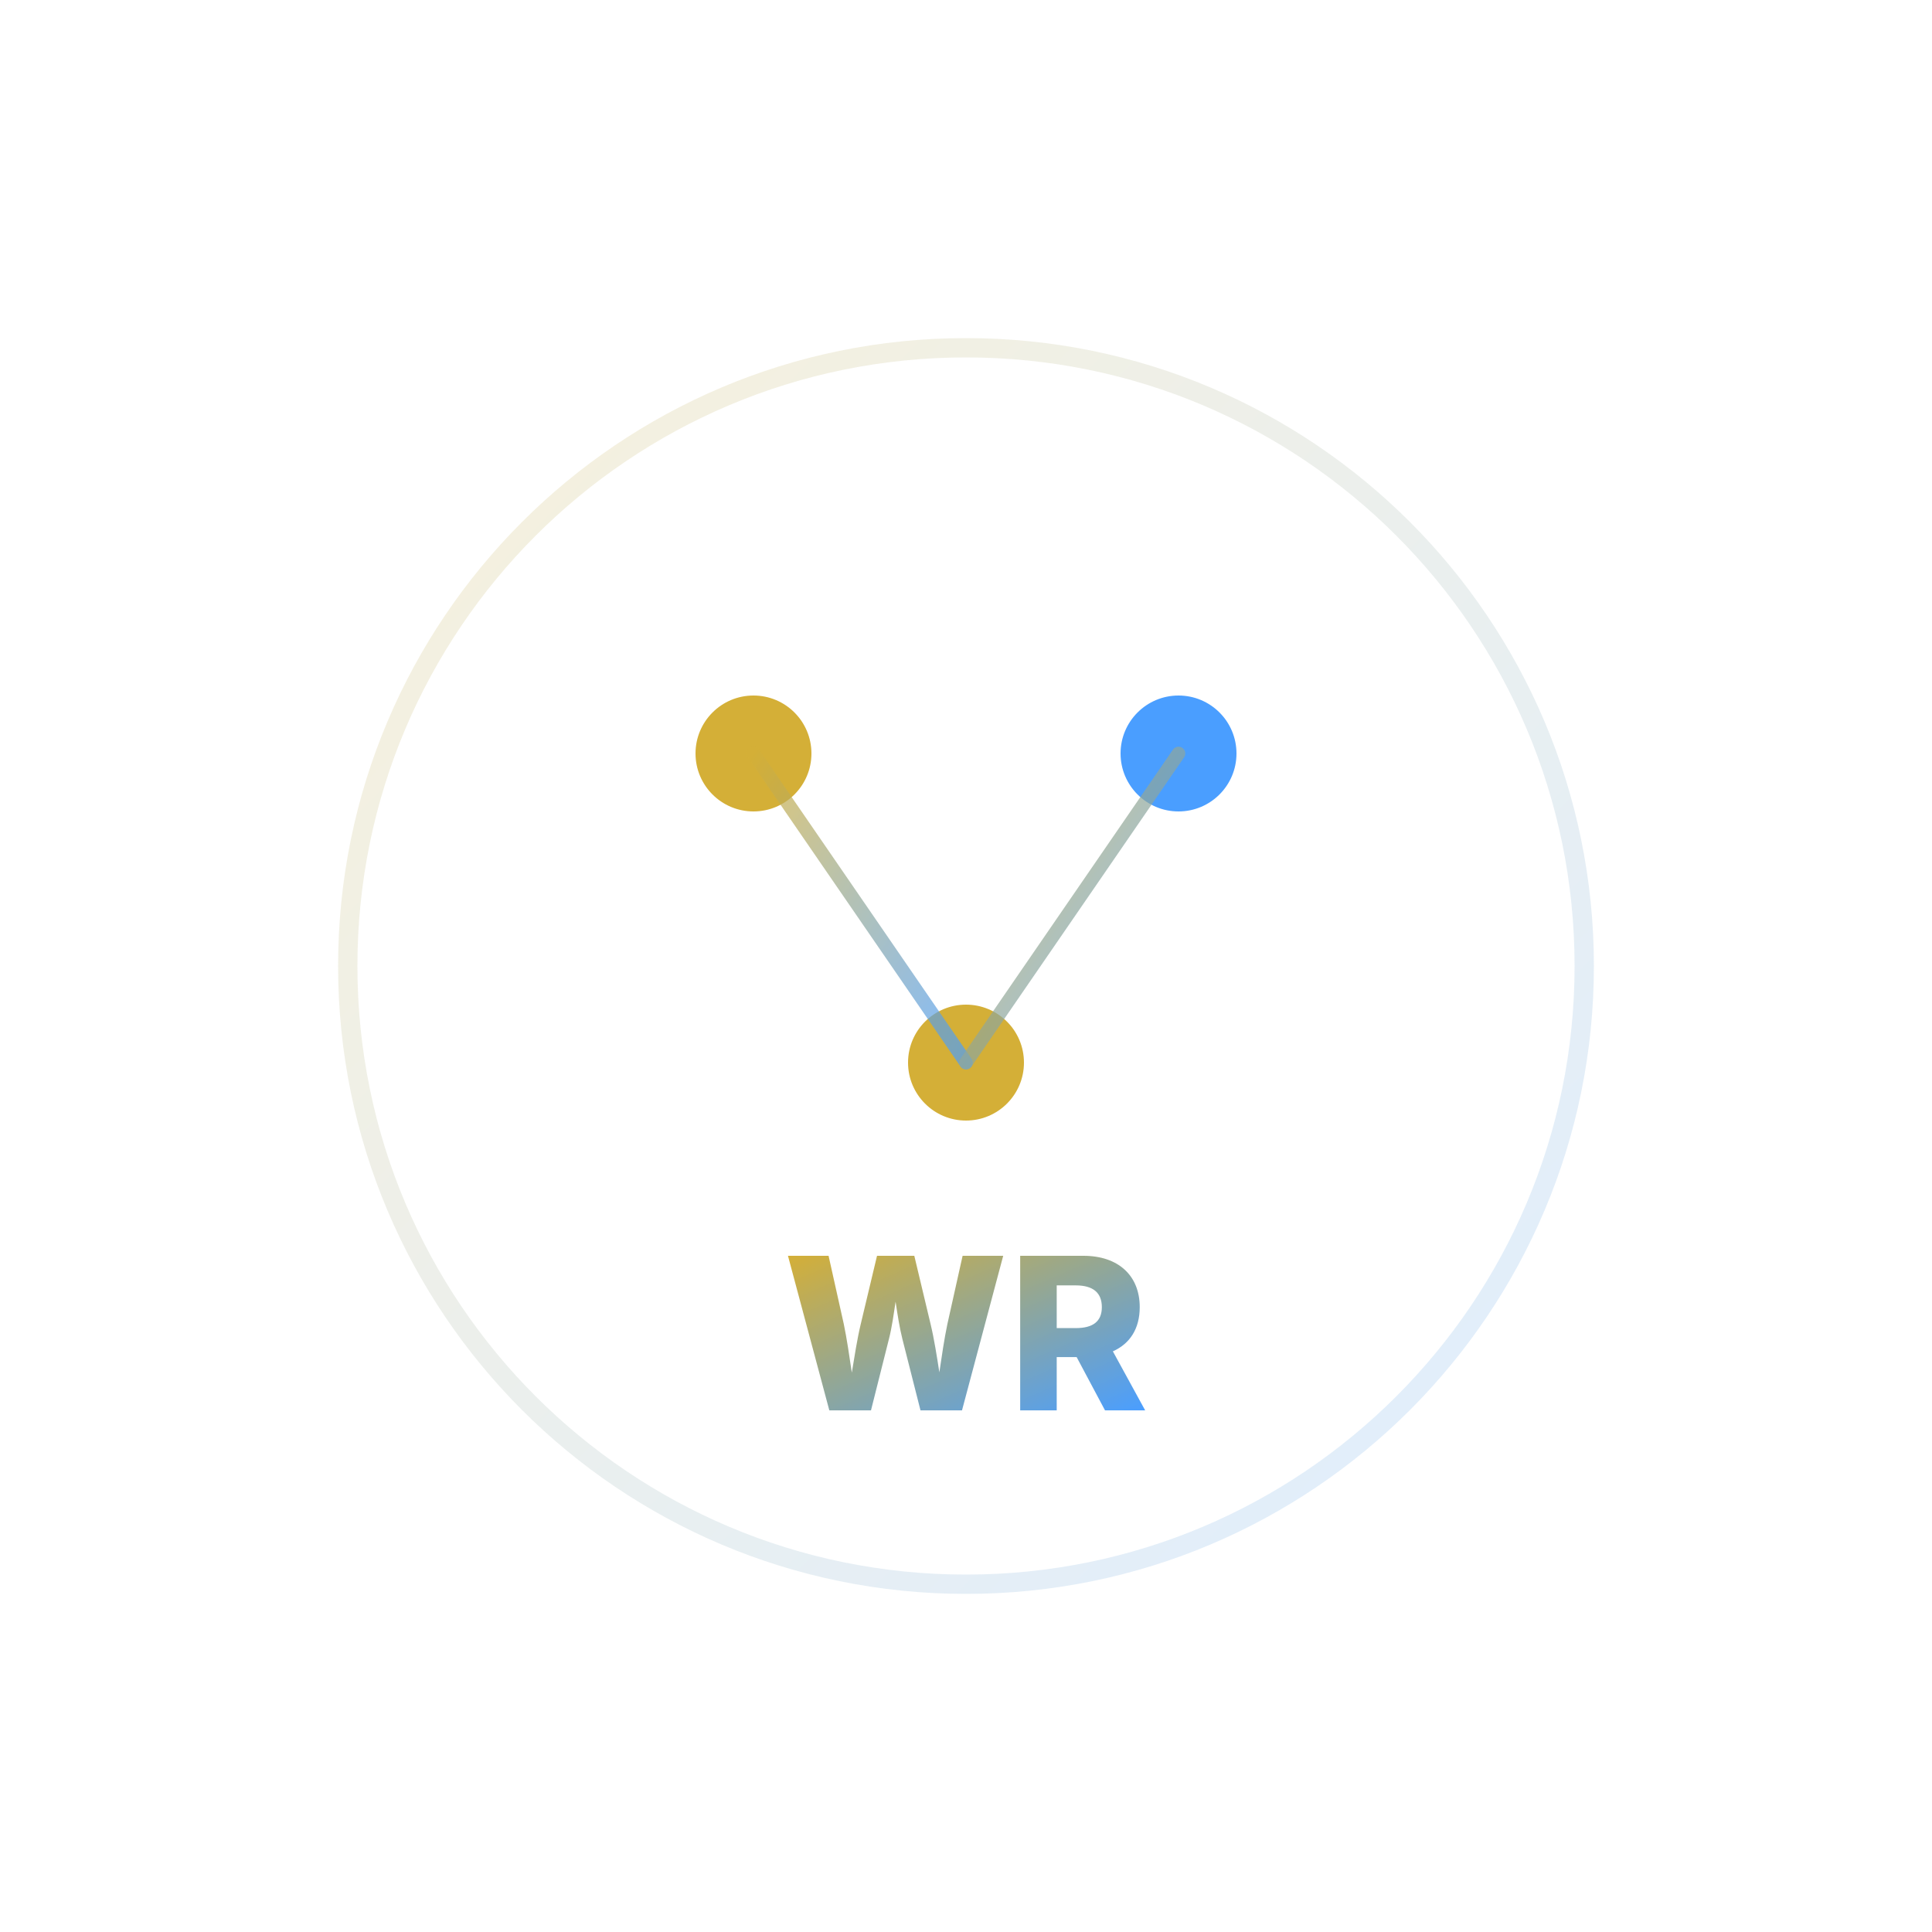
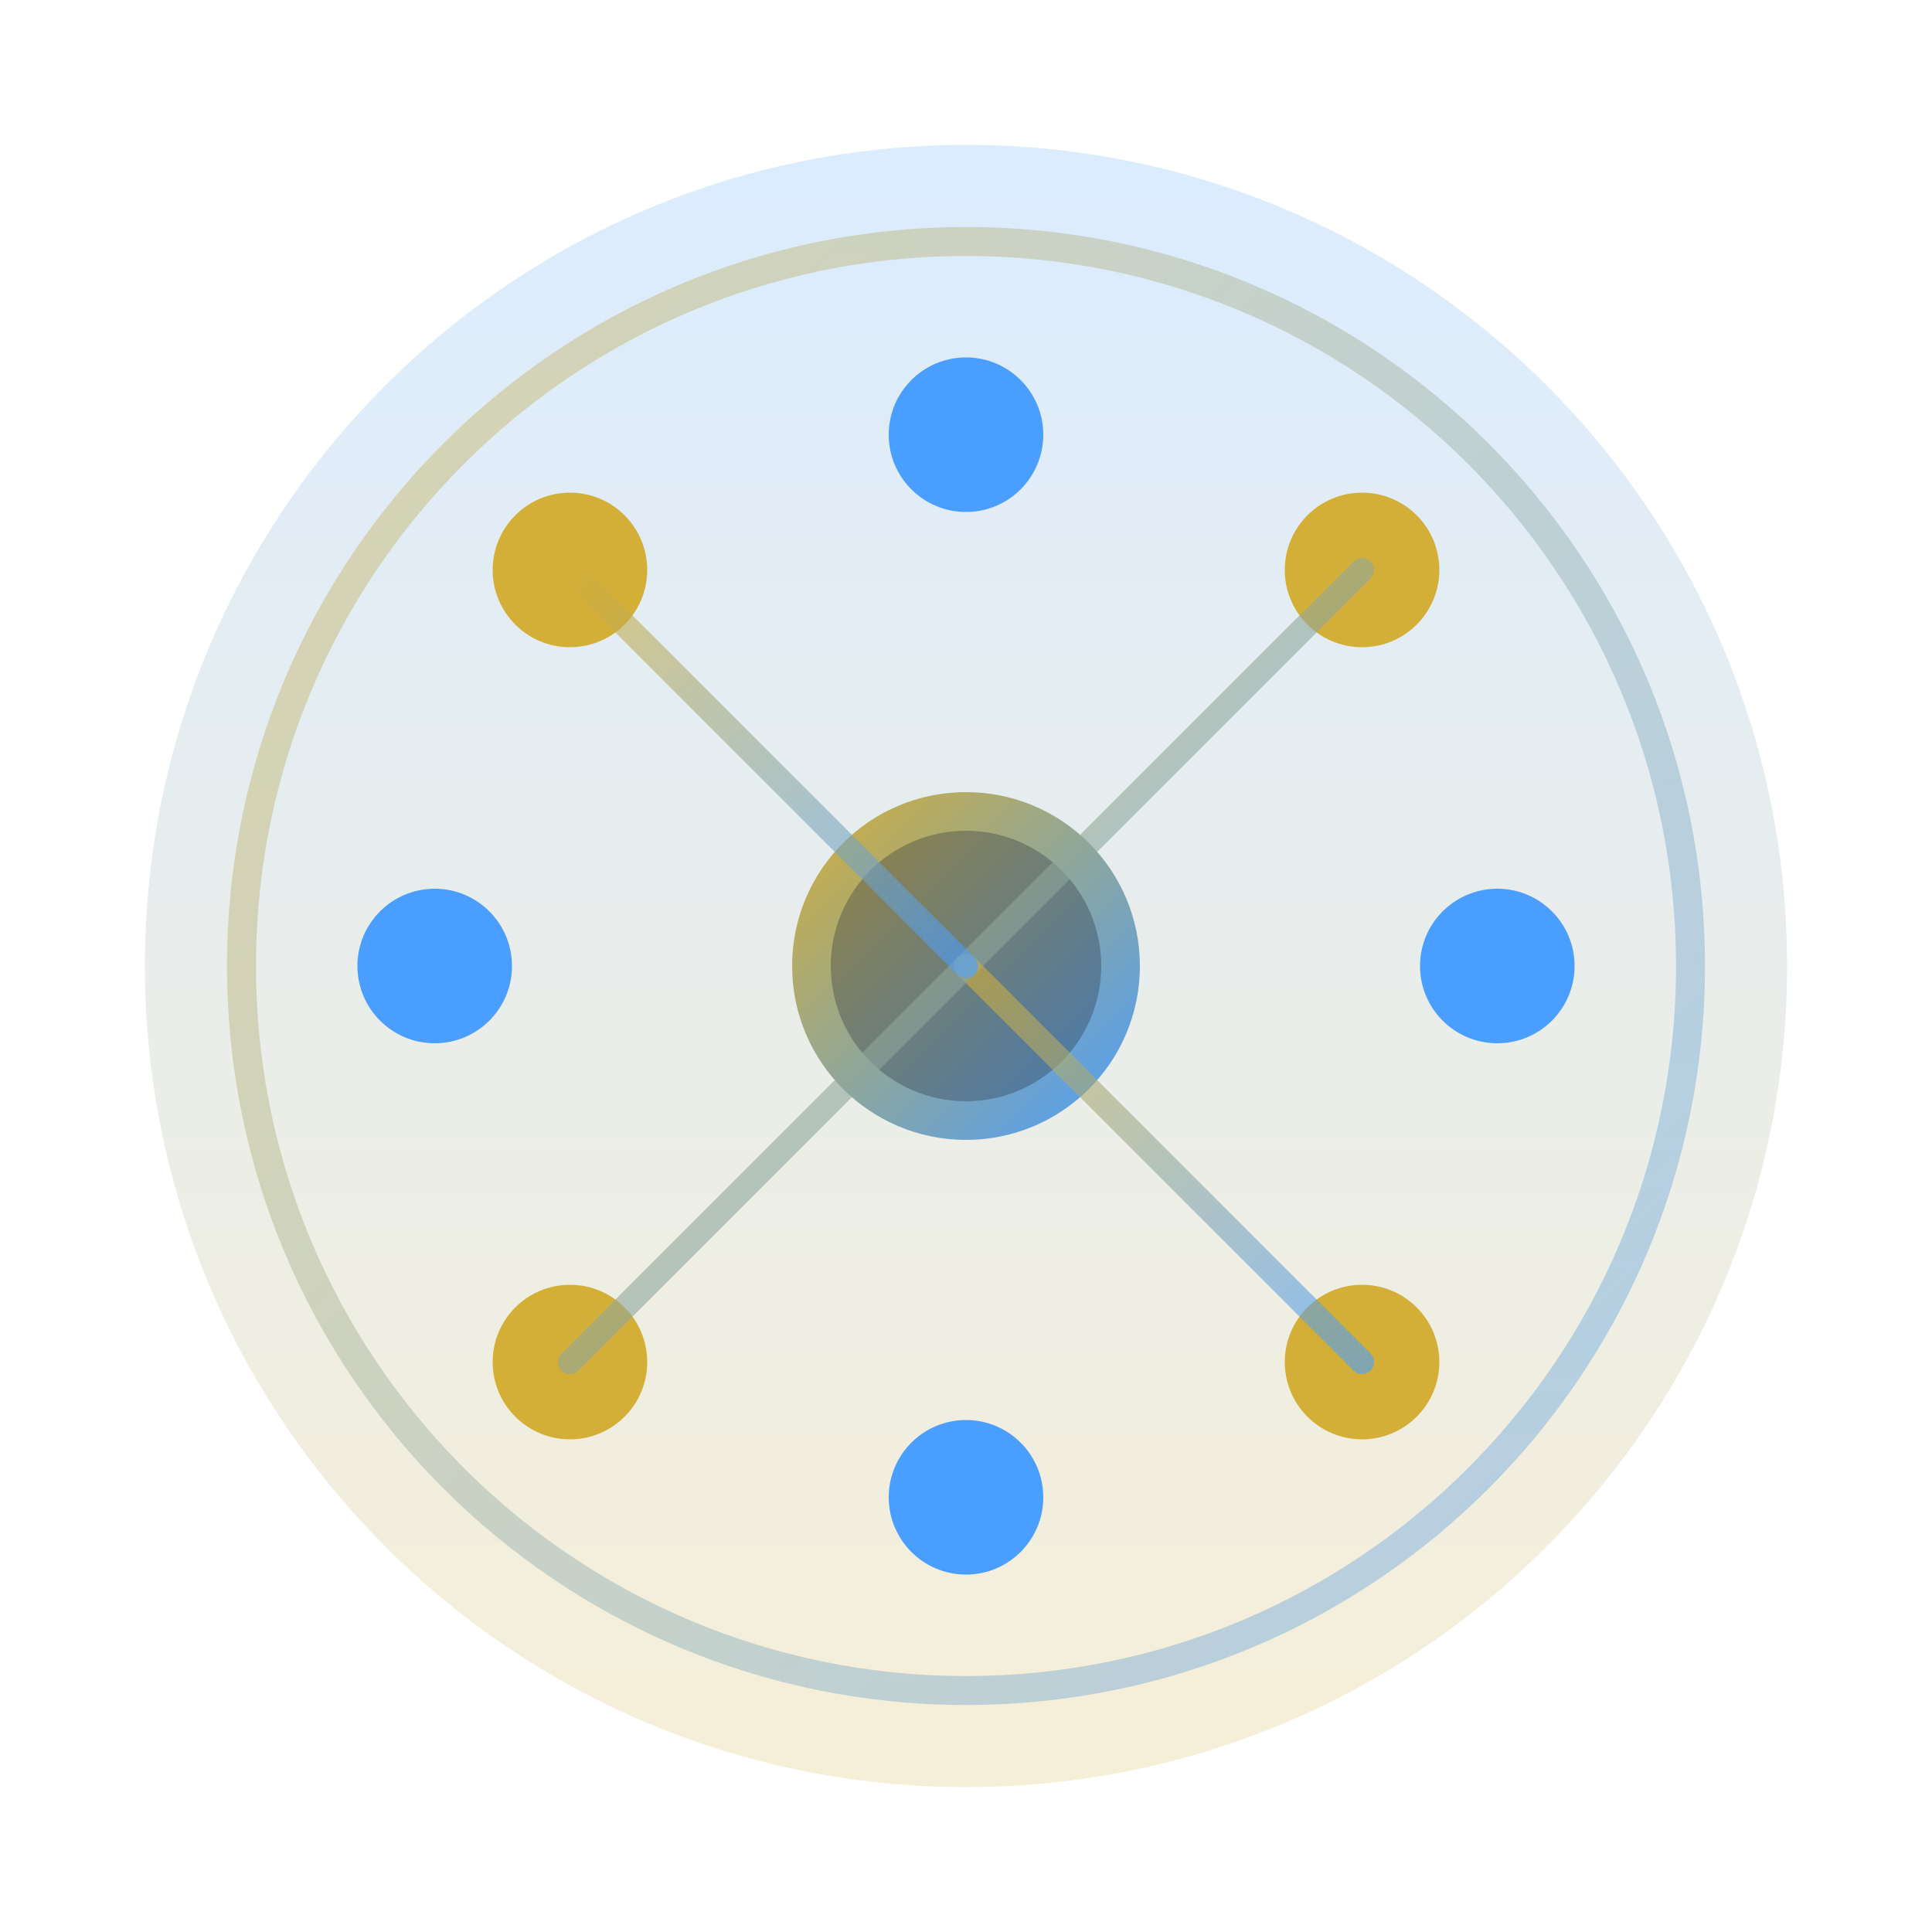
<svg xmlns="http://www.w3.org/2000/svg" viewBox="0 0 200 200">
  <defs>
    <linearGradient id="logoGradient" x1="0%" y1="0%" x2="100%" y2="100%">
      <stop offset="0%" style="stop-color:#d4af37;stop-opacity:1" />
      <stop offset="100%" style="stop-color:#4a9eff;stop-opacity:1" />
    </linearGradient>
+     <linearGradient id="shieldGradient" x1="0%" y1="0%" x2="0%" y2="100%">
+       <stop offset="0%" style="stop-color:#4a9eff;stop-opacity:0.2" />
+       <stop offset="100%" style="stop-color:#d4af37;stop-opacity:0.2" />
+     </linearGradient>
  </defs>
-   <circle cx="100" cy="100" r="64" fill="none" stroke="url(#logoGradient)" stroke-width="2" opacity="0.18" />
-   <circle cx="78" cy="78" r="6" fill="#d4af37" />
-   <circle cx="122" cy="78" r="6" fill="#4a9eff" />
-   <circle cx="100" cy="110" r="6" fill="#d4af37" />
-   <line x1="78" y1="78" x2="100" y2="110" stroke="url(#logoGradient)" stroke-width="1.4" opacity="0.7" stroke-linecap="round" />
-   <line x1="122" y1="78" x2="100" y2="110" stroke="url(#logoGradient)" stroke-width="1.4" opacity="0.7" stroke-linecap="round" />
-   <line x1="78" y1="78" x2="122" y2="78" stroke="url(#logoGradient)" stroke-width="1.4" opacity="0.65" stroke-linecap="round" />
-   <text x="100" y="146" font-family="Inter, sans-serif" font-size="22" font-weight="800" text-anchor="middle" fill="url(#logoGradient)">WR</text>
+   <circle cx="100" cy="100" r="85" fill="url(#shieldGradient)" />
+   <circle cx="100" cy="100" r="75" fill="none" stroke="url(#logoGradient)" stroke-width="3" opacity="0.4" />
+   <circle cx="100" cy="100" r="18" fill="url(#logoGradient)" />
+   <circle cx="100" cy="100" r="14" fill="#1a1f2e" opacity="0.3" />
+   <circle cx="100" cy="45" r="8" fill="#4a9eff" />
+   <circle cx="141" cy="59" r="8" fill="#d4af37" />
+   <circle cx="155" cy="100" r="8" fill="#4a9eff" />
+   <circle cx="141" cy="141" r="8" fill="#d4af37" />
+   <circle cx="100" cy="155" r="8" fill="#4a9eff" />
+   <circle cx="59" cy="141" r="8" fill="#d4af37" />
+   <circle cx="45" cy="100" r="8" fill="#4a9eff" />
+   <circle cx="59" cy="59" r="8" fill="#d4af37" />
+   <line x1="100" y1="100" x2="100" y2="45" stroke="url(#logoGradient)" stroke-width="2.5" opacity="0.6" stroke-linecap="round" />
+   <line x1="100" y1="100" x2="141" y2="59" stroke="url(#logoGradient)" stroke-width="2.5" opacity="0.6" stroke-linecap="round" />
+   <line x1="100" y1="100" x2="155" y2="100" stroke="url(#logoGradient)" stroke-width="2.5" opacity="0.6" stroke-linecap="round" />
+   <line x1="100" y1="100" x2="141" y2="141" stroke="url(#logoGradient)" stroke-width="2.5" opacity="0.6" stroke-linecap="round" />
+   <line x1="100" y1="100" x2="100" y2="155" stroke="url(#logoGradient)" stroke-width="2.5" opacity="0.6" stroke-linecap="round" />
+   <line x1="100" y1="100" x2="59" y2="141" stroke="url(#logoGradient)" stroke-width="2.5" opacity="0.6" stroke-linecap="round" />
+   <line x1="100" y1="100" x2="45" y2="100" stroke="url(#logoGradient)" stroke-width="2.5" opacity="0.6" stroke-linecap="round" />
+   <line x1="100" y1="100" x2="59" y2="59" stroke="url(#logoGradient)" stroke-width="2.5" opacity="0.6" stroke-linecap="round" />
</svg>
